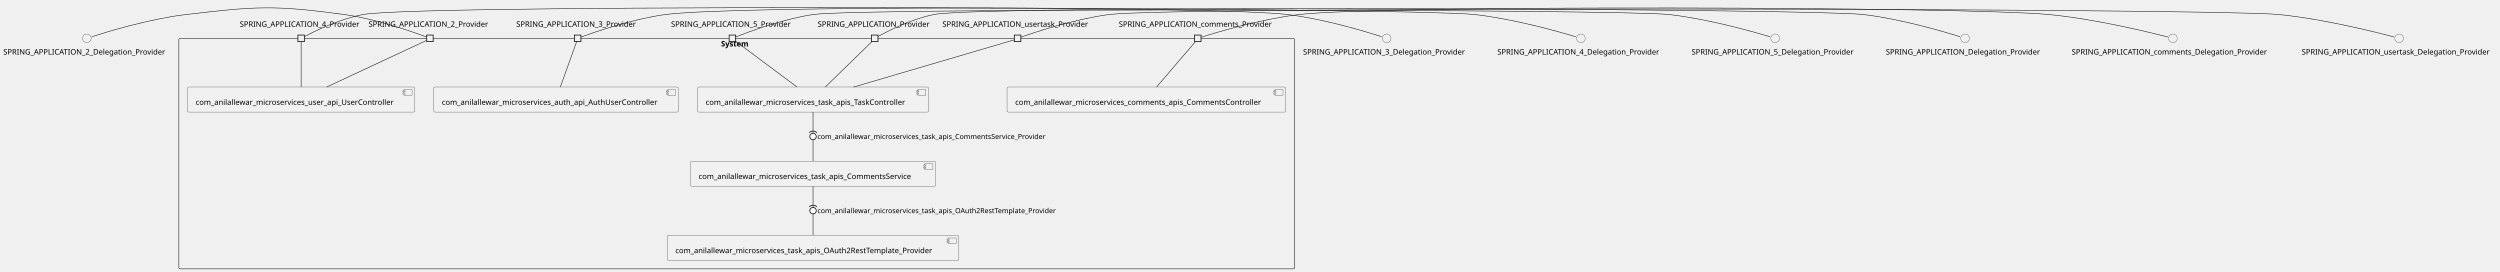
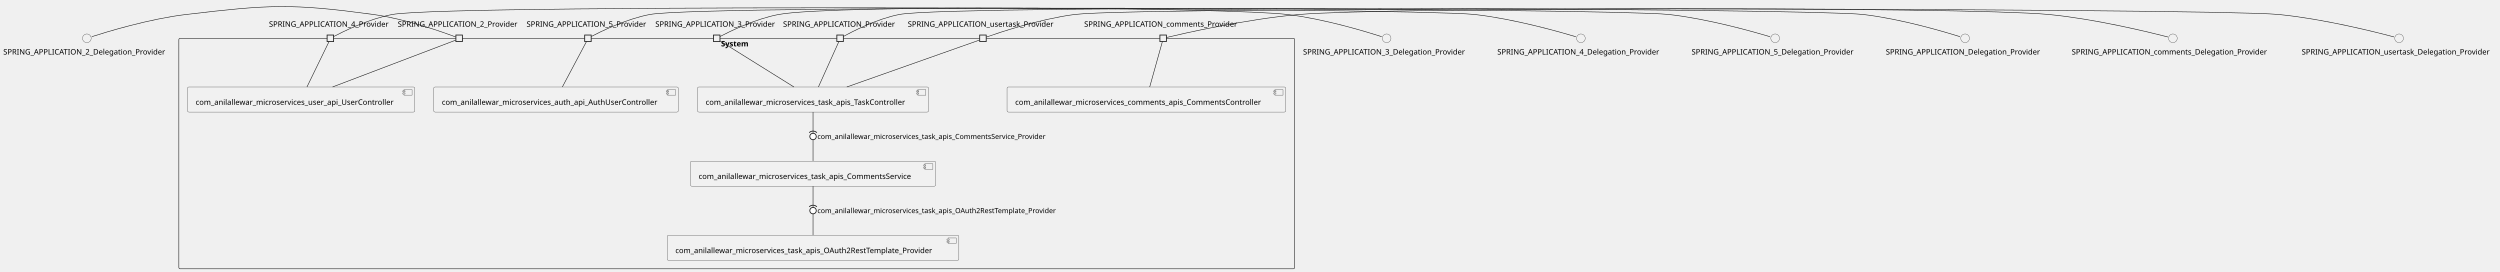
<svg xmlns="http://www.w3.org/2000/svg" xmlns:xlink="http://www.w3.org/1999/xlink" contentStyleType="text/css" height="502px" preserveAspectRatio="none" style="width:4620px;height:502px;background:#FFFFFF;" version="1.1" viewBox="0 0 4620 502" width="4620px" zoomAndPan="magnify">
  <defs />
  <g>
    <g id="cluster_System">
-       <rect fill="none" height="426" rx="2.5" ry="2.5" style="stroke:#181818;stroke-width:1.0;" width="2062" x="330.5" y="70.82" />
-       <text fill="#000000" font-family="sans-serif" font-size="14" font-weight="bold" lengthAdjust="spacing" textLength="58" x="1332.5" y="85.815">System</text>
+       <rect fill="none" height="426" rx="2.5" ry="2.5" style="stroke:#181818;stroke-width:1.0;" width="2062" x="330.5" y="70.76" />
+       <text fill="#000000" font-family="sans-serif" font-size="14" font-weight="bold" lengthAdjust="spacing" textLength="58" x="1332.5" y="85.755">System</text>
    </g>
    <g id="elem_com_anilallewar_microservices_auth_api_AuthUserController">
-       <a href="anilallewar-microservices-basics-spring-boot.repository#_74G_-t0eEe-vvbVV8_T0tg" target="_top" title="anilallewar-microservices-basics-spring-boot.repository#_74G_-t0eEe-vvbVV8_T0tg" xlink:actuate="onRequest" xlink:href="anilallewar-microservices-basics-spring-boot.repository#_74G_-t0eEe-vvbVV8_T0tg" xlink:show="new" xlink:title="anilallewar-microservices-basics-spring-boot.repository#_74G_-t0eEe-vvbVV8_T0tg" xlink:type="simple">
-         <rect fill="#F1F1F1" height="46.297" rx="2.5" ry="2.5" style="stroke:#181818;stroke-width:0.5;" width="452" x="801.5" y="160.82" />
-         <rect fill="#F1F1F1" height="10" style="stroke:#181818;stroke-width:0.5;" width="15" x="1233.5" y="165.82" />
-         <rect fill="#F1F1F1" height="2" style="stroke:#181818;stroke-width:0.5;" width="4" x="1231.5" y="167.82" />
-         <rect fill="#F1F1F1" height="2" style="stroke:#181818;stroke-width:0.5;" width="4" x="1231.5" y="171.82" />
-         <text fill="#000000" font-family="sans-serif" font-size="14" lengthAdjust="spacing" textLength="412" x="816.5" y="193.815">com_anilallewar_microservices_auth_api_AuthUserController</text>
+       <a href="anilallewar-microservices-basics-spring-boot.repository#_COKJuN3oEe-6DfwZXCZcmg" target="_top" title="anilallewar-microservices-basics-spring-boot.repository#_COKJuN3oEe-6DfwZXCZcmg" xlink:actuate="onRequest" xlink:href="anilallewar-microservices-basics-spring-boot.repository#_COKJuN3oEe-6DfwZXCZcmg" xlink:show="new" xlink:title="anilallewar-microservices-basics-spring-boot.repository#_COKJuN3oEe-6DfwZXCZcmg" xlink:type="simple">
+         <rect fill="#F1F1F1" height="46.297" rx="2.5" ry="2.5" style="stroke:#181818;stroke-width:0.5;" width="452" x="801.5" y="160.76" />
+         <rect fill="#F1F1F1" height="10" style="stroke:#181818;stroke-width:0.5;" width="15" x="1233.5" y="165.76" />
+         <rect fill="#F1F1F1" height="2" style="stroke:#181818;stroke-width:0.5;" width="4" x="1231.5" y="167.76" />
+         <rect fill="#F1F1F1" height="2" style="stroke:#181818;stroke-width:0.5;" width="4" x="1231.5" y="171.76" />
+         <text fill="#000000" font-family="sans-serif" font-size="14" lengthAdjust="spacing" textLength="412" x="816.5" y="193.755">com_anilallewar_microservices_auth_api_AuthUserController</text>
      </a>
    </g>
    <g id="elem_com_anilallewar_microservices_comments_apis_CommentsController">
-       <a href="anilallewar-microservices-basics-spring-boot.repository#_74G_-t0eEe-vvbVV8_T0tg" target="_top" title="anilallewar-microservices-basics-spring-boot.repository#_74G_-t0eEe-vvbVV8_T0tg" xlink:actuate="onRequest" xlink:href="anilallewar-microservices-basics-spring-boot.repository#_74G_-t0eEe-vvbVV8_T0tg" xlink:show="new" xlink:title="anilallewar-microservices-basics-spring-boot.repository#_74G_-t0eEe-vvbVV8_T0tg" xlink:type="simple">
-         <rect fill="#F1F1F1" height="46.297" rx="2.5" ry="2.5" style="stroke:#181818;stroke-width:0.5;" width="515" x="1861" y="160.82" />
-         <rect fill="#F1F1F1" height="10" style="stroke:#181818;stroke-width:0.5;" width="15" x="2356" y="165.82" />
-         <rect fill="#F1F1F1" height="2" style="stroke:#181818;stroke-width:0.5;" width="4" x="2354" y="167.82" />
-         <rect fill="#F1F1F1" height="2" style="stroke:#181818;stroke-width:0.5;" width="4" x="2354" y="171.82" />
-         <text fill="#000000" font-family="sans-serif" font-size="14" lengthAdjust="spacing" textLength="475" x="1876" y="193.815">com_anilallewar_microservices_comments_apis_CommentsController</text>
+       <a href="anilallewar-microservices-basics-spring-boot.repository#_COKJuN3oEe-6DfwZXCZcmg" target="_top" title="anilallewar-microservices-basics-spring-boot.repository#_COKJuN3oEe-6DfwZXCZcmg" xlink:actuate="onRequest" xlink:href="anilallewar-microservices-basics-spring-boot.repository#_COKJuN3oEe-6DfwZXCZcmg" xlink:show="new" xlink:title="anilallewar-microservices-basics-spring-boot.repository#_COKJuN3oEe-6DfwZXCZcmg" xlink:type="simple">
+         <rect fill="#F1F1F1" height="46.297" rx="2.5" ry="2.5" style="stroke:#181818;stroke-width:0.5;" width="515" x="1861" y="160.76" />
+         <rect fill="#F1F1F1" height="10" style="stroke:#181818;stroke-width:0.5;" width="15" x="2356" y="165.76" />
+         <rect fill="#F1F1F1" height="2" style="stroke:#181818;stroke-width:0.5;" width="4" x="2354" y="167.76" />
+         <rect fill="#F1F1F1" height="2" style="stroke:#181818;stroke-width:0.5;" width="4" x="2354" y="171.76" />
+         <text fill="#000000" font-family="sans-serif" font-size="14" lengthAdjust="spacing" textLength="475" x="1876" y="193.755">com_anilallewar_microservices_comments_apis_CommentsController</text>
      </a>
    </g>
    <g id="elem_com_anilallewar_microservices_task_apis_CommentsService">
-       <a href="anilallewar-microservices-basics-spring-boot.repository#_74G_-t0eEe-vvbVV8_T0tg" target="_top" title="anilallewar-microservices-basics-spring-boot.repository#_74G_-t0eEe-vvbVV8_T0tg" xlink:actuate="onRequest" xlink:href="anilallewar-microservices-basics-spring-boot.repository#_74G_-t0eEe-vvbVV8_T0tg" xlink:show="new" xlink:title="anilallewar-microservices-basics-spring-boot.repository#_74G_-t0eEe-vvbVV8_T0tg" xlink:type="simple">
-         <rect fill="#F1F1F1" height="46.297" rx="2.5" ry="2.5" style="stroke:#181818;stroke-width:0.5;" width="453" x="1276" y="297.82" />
-         <rect fill="#F1F1F1" height="10" style="stroke:#181818;stroke-width:0.5;" width="15" x="1709" y="302.82" />
-         <rect fill="#F1F1F1" height="2" style="stroke:#181818;stroke-width:0.5;" width="4" x="1707" y="304.82" />
-         <rect fill="#F1F1F1" height="2" style="stroke:#181818;stroke-width:0.5;" width="4" x="1707" y="308.82" />
-         <text fill="#000000" font-family="sans-serif" font-size="14" lengthAdjust="spacing" textLength="413" x="1291" y="330.815">com_anilallewar_microservices_task_apis_CommentsService</text>
+       <a href="anilallewar-microservices-basics-spring-boot.repository#_COKJuN3oEe-6DfwZXCZcmg" target="_top" title="anilallewar-microservices-basics-spring-boot.repository#_COKJuN3oEe-6DfwZXCZcmg" xlink:actuate="onRequest" xlink:href="anilallewar-microservices-basics-spring-boot.repository#_COKJuN3oEe-6DfwZXCZcmg" xlink:show="new" xlink:title="anilallewar-microservices-basics-spring-boot.repository#_COKJuN3oEe-6DfwZXCZcmg" xlink:type="simple">
+         <rect fill="#F1F1F1" height="46.297" rx="2.5" ry="2.5" style="stroke:#181818;stroke-width:0.5;" width="453" x="1276" y="297.76" />
+         <rect fill="#F1F1F1" height="10" style="stroke:#181818;stroke-width:0.5;" width="15" x="1709" y="302.76" />
+         <rect fill="#F1F1F1" height="2" style="stroke:#181818;stroke-width:0.5;" width="4" x="1707" y="304.76" />
+         <rect fill="#F1F1F1" height="2" style="stroke:#181818;stroke-width:0.5;" width="4" x="1707" y="308.76" />
+         <text fill="#000000" font-family="sans-serif" font-size="14" lengthAdjust="spacing" textLength="413" x="1291" y="330.755">com_anilallewar_microservices_task_apis_CommentsService</text>
      </a>
    </g>
    <g id="elem_com_anilallewar_microservices_task_apis_OAuth2RestTemplate_Provider">
-       <a href="anilallewar-microservices-basics-spring-boot.repository#_74G_-t0eEe-vvbVV8_T0tg" target="_top" title="anilallewar-microservices-basics-spring-boot.repository#_74G_-t0eEe-vvbVV8_T0tg" xlink:actuate="onRequest" xlink:href="anilallewar-microservices-basics-spring-boot.repository#_74G_-t0eEe-vvbVV8_T0tg" xlink:show="new" xlink:title="anilallewar-microservices-basics-spring-boot.repository#_74G_-t0eEe-vvbVV8_T0tg" xlink:type="simple">
-         <rect fill="#F1F1F1" height="46.297" rx="2.5" ry="2.5" style="stroke:#181818;stroke-width:0.5;" width="539" x="1233" y="434.82" />
-         <rect fill="#F1F1F1" height="10" style="stroke:#181818;stroke-width:0.5;" width="15" x="1752" y="439.82" />
-         <rect fill="#F1F1F1" height="2" style="stroke:#181818;stroke-width:0.5;" width="4" x="1750" y="441.82" />
-         <rect fill="#F1F1F1" height="2" style="stroke:#181818;stroke-width:0.5;" width="4" x="1750" y="445.82" />
-         <text fill="#000000" font-family="sans-serif" font-size="14" lengthAdjust="spacing" textLength="499" x="1248" y="467.815">com_anilallewar_microservices_task_apis_OAuth2RestTemplate_Provider</text>
+       <a href="anilallewar-microservices-basics-spring-boot.repository#_COKJuN3oEe-6DfwZXCZcmg" target="_top" title="anilallewar-microservices-basics-spring-boot.repository#_COKJuN3oEe-6DfwZXCZcmg" xlink:actuate="onRequest" xlink:href="anilallewar-microservices-basics-spring-boot.repository#_COKJuN3oEe-6DfwZXCZcmg" xlink:show="new" xlink:title="anilallewar-microservices-basics-spring-boot.repository#_COKJuN3oEe-6DfwZXCZcmg" xlink:type="simple">
+         <rect fill="#F1F1F1" height="46.297" rx="2.5" ry="2.5" style="stroke:#181818;stroke-width:0.5;" width="539" x="1233" y="434.76" />
+         <rect fill="#F1F1F1" height="10" style="stroke:#181818;stroke-width:0.5;" width="15" x="1752" y="439.76" />
+         <rect fill="#F1F1F1" height="2" style="stroke:#181818;stroke-width:0.5;" width="4" x="1750" y="441.76" />
+         <rect fill="#F1F1F1" height="2" style="stroke:#181818;stroke-width:0.5;" width="4" x="1750" y="445.76" />
+         <text fill="#000000" font-family="sans-serif" font-size="14" lengthAdjust="spacing" textLength="499" x="1248" y="467.755">com_anilallewar_microservices_task_apis_OAuth2RestTemplate_Provider</text>
      </a>
    </g>
    <g id="elem_com_anilallewar_microservices_task_apis_TaskController">
-       <a href="anilallewar-microservices-basics-spring-boot.repository#_74G_-t0eEe-vvbVV8_T0tg" target="_top" title="anilallewar-microservices-basics-spring-boot.repository#_74G_-t0eEe-vvbVV8_T0tg" xlink:actuate="onRequest" xlink:href="anilallewar-microservices-basics-spring-boot.repository#_74G_-t0eEe-vvbVV8_T0tg" xlink:show="new" xlink:title="anilallewar-microservices-basics-spring-boot.repository#_74G_-t0eEe-vvbVV8_T0tg" xlink:type="simple">
-         <rect fill="#F1F1F1" height="46.297" rx="2.5" ry="2.5" style="stroke:#181818;stroke-width:0.5;" width="427" x="1289" y="160.82" />
-         <rect fill="#F1F1F1" height="10" style="stroke:#181818;stroke-width:0.5;" width="15" x="1696" y="165.82" />
-         <rect fill="#F1F1F1" height="2" style="stroke:#181818;stroke-width:0.5;" width="4" x="1694" y="167.82" />
-         <rect fill="#F1F1F1" height="2" style="stroke:#181818;stroke-width:0.5;" width="4" x="1694" y="171.82" />
-         <text fill="#000000" font-family="sans-serif" font-size="14" lengthAdjust="spacing" textLength="387" x="1304" y="193.815">com_anilallewar_microservices_task_apis_TaskController</text>
+       <a href="anilallewar-microservices-basics-spring-boot.repository#_COKJuN3oEe-6DfwZXCZcmg" target="_top" title="anilallewar-microservices-basics-spring-boot.repository#_COKJuN3oEe-6DfwZXCZcmg" xlink:actuate="onRequest" xlink:href="anilallewar-microservices-basics-spring-boot.repository#_COKJuN3oEe-6DfwZXCZcmg" xlink:show="new" xlink:title="anilallewar-microservices-basics-spring-boot.repository#_COKJuN3oEe-6DfwZXCZcmg" xlink:type="simple">
+         <rect fill="#F1F1F1" height="46.297" rx="2.5" ry="2.5" style="stroke:#181818;stroke-width:0.5;" width="427" x="1289" y="160.76" />
+         <rect fill="#F1F1F1" height="10" style="stroke:#181818;stroke-width:0.5;" width="15" x="1696" y="165.76" />
+         <rect fill="#F1F1F1" height="2" style="stroke:#181818;stroke-width:0.5;" width="4" x="1694" y="167.76" />
+         <rect fill="#F1F1F1" height="2" style="stroke:#181818;stroke-width:0.5;" width="4" x="1694" y="171.76" />
+         <text fill="#000000" font-family="sans-serif" font-size="14" lengthAdjust="spacing" textLength="387" x="1304" y="193.755">com_anilallewar_microservices_task_apis_TaskController</text>
      </a>
    </g>
    <g id="elem_com_anilallewar_microservices_user_api_UserController">
-       <a href="anilallewar-microservices-basics-spring-boot.repository#_74G_-t0eEe-vvbVV8_T0tg" target="_top" title="anilallewar-microservices-basics-spring-boot.repository#_74G_-t0eEe-vvbVV8_T0tg" xlink:actuate="onRequest" xlink:href="anilallewar-microservices-basics-spring-boot.repository#_74G_-t0eEe-vvbVV8_T0tg" xlink:show="new" xlink:title="anilallewar-microservices-basics-spring-boot.repository#_74G_-t0eEe-vvbVV8_T0tg" xlink:type="simple">
-         <rect fill="#F1F1F1" height="46.297" rx="2.5" ry="2.5" style="stroke:#181818;stroke-width:0.5;" width="420" x="346.5" y="160.82" />
-         <rect fill="#F1F1F1" height="10" style="stroke:#181818;stroke-width:0.5;" width="15" x="746.5" y="165.82" />
-         <rect fill="#F1F1F1" height="2" style="stroke:#181818;stroke-width:0.5;" width="4" x="744.5" y="167.82" />
-         <rect fill="#F1F1F1" height="2" style="stroke:#181818;stroke-width:0.5;" width="4" x="744.5" y="171.82" />
-         <text fill="#000000" font-family="sans-serif" font-size="14" lengthAdjust="spacing" textLength="380" x="361.5" y="193.815">com_anilallewar_microservices_user_api_UserController</text>
+       <a href="anilallewar-microservices-basics-spring-boot.repository#_COKJuN3oEe-6DfwZXCZcmg" target="_top" title="anilallewar-microservices-basics-spring-boot.repository#_COKJuN3oEe-6DfwZXCZcmg" xlink:actuate="onRequest" xlink:href="anilallewar-microservices-basics-spring-boot.repository#_COKJuN3oEe-6DfwZXCZcmg" xlink:show="new" xlink:title="anilallewar-microservices-basics-spring-boot.repository#_COKJuN3oEe-6DfwZXCZcmg" xlink:type="simple">
+         <rect fill="#F1F1F1" height="46.297" rx="2.5" ry="2.5" style="stroke:#181818;stroke-width:0.5;" width="420" x="346.5" y="160.76" />
+         <rect fill="#F1F1F1" height="10" style="stroke:#181818;stroke-width:0.5;" width="15" x="746.5" y="165.76" />
+         <rect fill="#F1F1F1" height="2" style="stroke:#181818;stroke-width:0.5;" width="4" x="744.5" y="167.76" />
+         <rect fill="#F1F1F1" height="2" style="stroke:#181818;stroke-width:0.5;" width="4" x="744.5" y="171.76" />
+         <text fill="#000000" font-family="sans-serif" font-size="14" lengthAdjust="spacing" textLength="380" x="361.5" y="193.755">com_anilallewar_microservices_user_api_UserController</text>
      </a>
    </g>
-     <text fill="#000000" font-family="sans-serif" font-size="14" lengthAdjust="spacing" textLength="227" x="681" y="49.518">SPRING_APPLICATION_2_Provider</text>
-     <rect fill="#F1F1F1" height="12" style="stroke:#181818;stroke-width:1.5;" width="12" x="788.5" y="64.82" />
-     <text fill="#000000" font-family="sans-serif" font-size="14" lengthAdjust="spacing" textLength="227" x="954" y="49.518">SPRING_APPLICATION_3_Provider</text>
-     <rect fill="#F1F1F1" height="12" style="stroke:#181818;stroke-width:1.5;" width="12" x="1061.5" y="64.82" />
-     <text fill="#000000" font-family="sans-serif" font-size="14" lengthAdjust="spacing" textLength="227" x="443" y="49.518">SPRING_APPLICATION_4_Provider</text>
-     <rect fill="#F1F1F1" height="12" style="stroke:#181818;stroke-width:1.5;" width="12" x="550.5" y="64.82" />
-     <text fill="#000000" font-family="sans-serif" font-size="14" lengthAdjust="spacing" textLength="227" x="1240" y="49.518">SPRING_APPLICATION_5_Provider</text>
-     <rect fill="#F1F1F1" height="12" style="stroke:#181818;stroke-width:1.5;" width="12" x="1347.5" y="64.82" />
-     <text fill="#000000" font-family="sans-serif" font-size="14" lengthAdjust="spacing" textLength="211" x="1511" y="49.518">SPRING_APPLICATION_Provider</text>
-     <rect fill="#F1F1F1" height="12" style="stroke:#181818;stroke-width:1.5;" width="12" x="1610.5" y="64.82" />
-     <text fill="#000000" font-family="sans-serif" font-size="14" lengthAdjust="spacing" textLength="292" x="2067.5" y="49.518">SPRING_APPLICATION_comments_Provider</text>
-     <rect fill="#F1F1F1" height="12" style="stroke:#181818;stroke-width:1.5;" width="12" x="2207.5" y="64.82" />
-     <text fill="#000000" font-family="sans-serif" font-size="14" lengthAdjust="spacing" textLength="278" x="1741.5" y="49.518">SPRING_APPLICATION_usertask_Provider</text>
-     <rect fill="#F1F1F1" height="12" style="stroke:#181818;stroke-width:1.5;" width="12" x="1874.5" y="64.82" />
+     <text fill="#000000" font-family="sans-serif" font-size="14" lengthAdjust="spacing" textLength="227" x="735" y="49.458">SPRING_APPLICATION_2_Provider</text>
+     <rect fill="#F1F1F1" height="12" style="stroke:#181818;stroke-width:1.5;" width="12" x="842.5" y="64.76" />
+     <text fill="#000000" font-family="sans-serif" font-size="14" lengthAdjust="spacing" textLength="227" x="1211" y="49.458">SPRING_APPLICATION_3_Provider</text>
+     <rect fill="#F1F1F1" height="12" style="stroke:#181818;stroke-width:1.5;" width="12" x="1318.5" y="64.76" />
+     <text fill="#000000" font-family="sans-serif" font-size="14" lengthAdjust="spacing" textLength="227" x="497" y="49.458">SPRING_APPLICATION_4_Provider</text>
+     <rect fill="#F1F1F1" height="12" style="stroke:#181818;stroke-width:1.5;" width="12" x="604.5" y="64.76" />
+     <text fill="#000000" font-family="sans-serif" font-size="14" lengthAdjust="spacing" textLength="227" x="973" y="49.458">SPRING_APPLICATION_5_Provider</text>
+     <rect fill="#F1F1F1" height="12" style="stroke:#181818;stroke-width:1.5;" width="12" x="1080.5" y="64.76" />
+     <text fill="#000000" font-family="sans-serif" font-size="14" lengthAdjust="spacing" textLength="211" x="1447" y="49.458">SPRING_APPLICATION_Provider</text>
+     <rect fill="#F1F1F1" height="12" style="stroke:#181818;stroke-width:1.5;" width="12" x="1546.5" y="64.76" />
+     <text fill="#000000" font-family="sans-serif" font-size="14" lengthAdjust="spacing" textLength="292" x="2003.5" y="49.458">SPRING_APPLICATION_comments_Provider</text>
+     <rect fill="#F1F1F1" height="12" style="stroke:#181818;stroke-width:1.5;" width="12" x="2143.5" y="64.76" />
+     <text fill="#000000" font-family="sans-serif" font-size="14" lengthAdjust="spacing" textLength="278" x="1677.5" y="49.458">SPRING_APPLICATION_usertask_Provider</text>
+     <rect fill="#F1F1F1" height="12" style="stroke:#181818;stroke-width:1.5;" width="12" x="1810.5" y="64.76" />
    <g id="elem_SPRING_APPLICATION_2_Delegation_Provider">
-       <ellipse cx="160.5" cy="70.82" fill="#F1F1F1" rx="8" ry="8" style="stroke:#181818;stroke-width:0.5;" />
-       <text fill="#000000" font-family="sans-serif" font-size="14" lengthAdjust="spacing" textLength="309" x="6" y="100.815">SPRING_APPLICATION_2_Delegation_Provider</text>
+       <ellipse cx="160.5" cy="70.76" fill="#F1F1F1" rx="8" ry="8" style="stroke:#181818;stroke-width:0.5;" />
+       <text fill="#000000" font-family="sans-serif" font-size="14" lengthAdjust="spacing" textLength="309" x="6" y="100.755">SPRING_APPLICATION_2_Delegation_Provider</text>
    </g>
    <g id="elem_SPRING_APPLICATION_3_Delegation_Provider">
-       <ellipse cx="2562.5" cy="70.82" fill="#F1F1F1" rx="8" ry="8" style="stroke:#181818;stroke-width:0.5;" />
-       <text fill="#000000" font-family="sans-serif" font-size="14" lengthAdjust="spacing" textLength="309" x="2408" y="100.815">SPRING_APPLICATION_3_Delegation_Provider</text>
+       <ellipse cx="2562.5" cy="70.76" fill="#F1F1F1" rx="8" ry="8" style="stroke:#181818;stroke-width:0.5;" />
+       <text fill="#000000" font-family="sans-serif" font-size="14" lengthAdjust="spacing" textLength="309" x="2408" y="100.755">SPRING_APPLICATION_3_Delegation_Provider</text>
    </g>
    <g id="elem_SPRING_APPLICATION_4_Delegation_Provider">
-       <ellipse cx="2921.5" cy="70.82" fill="#F1F1F1" rx="8" ry="8" style="stroke:#181818;stroke-width:0.5;" />
-       <text fill="#000000" font-family="sans-serif" font-size="14" lengthAdjust="spacing" textLength="309" x="2767" y="100.815">SPRING_APPLICATION_4_Delegation_Provider</text>
+       <ellipse cx="2921.5" cy="70.76" fill="#F1F1F1" rx="8" ry="8" style="stroke:#181818;stroke-width:0.5;" />
+       <text fill="#000000" font-family="sans-serif" font-size="14" lengthAdjust="spacing" textLength="309" x="2767" y="100.755">SPRING_APPLICATION_4_Delegation_Provider</text>
    </g>
    <g id="elem_SPRING_APPLICATION_5_Delegation_Provider">
-       <ellipse cx="3280.5" cy="70.82" fill="#F1F1F1" rx="8" ry="8" style="stroke:#181818;stroke-width:0.5;" />
-       <text fill="#000000" font-family="sans-serif" font-size="14" lengthAdjust="spacing" textLength="309" x="3126" y="100.815">SPRING_APPLICATION_5_Delegation_Provider</text>
+       <ellipse cx="3280.5" cy="70.76" fill="#F1F1F1" rx="8" ry="8" style="stroke:#181818;stroke-width:0.5;" />
+       <text fill="#000000" font-family="sans-serif" font-size="14" lengthAdjust="spacing" textLength="309" x="3126" y="100.755">SPRING_APPLICATION_5_Delegation_Provider</text>
    </g>
    <g id="elem_SPRING_APPLICATION_Delegation_Provider">
-       <ellipse cx="3631.5" cy="70.82" fill="#F1F1F1" rx="8" ry="8" style="stroke:#181818;stroke-width:0.5;" />
-       <text fill="#000000" font-family="sans-serif" font-size="14" lengthAdjust="spacing" textLength="293" x="3485" y="100.815">SPRING_APPLICATION_Delegation_Provider</text>
+       <ellipse cx="3631.5" cy="70.76" fill="#F1F1F1" rx="8" ry="8" style="stroke:#181818;stroke-width:0.5;" />
+       <text fill="#000000" font-family="sans-serif" font-size="14" lengthAdjust="spacing" textLength="293" x="3485" y="100.755">SPRING_APPLICATION_Delegation_Provider</text>
    </g>
    <g id="elem_SPRING_APPLICATION_comments_Delegation_Provider">
-       <ellipse cx="4015.5" cy="70.82" fill="#F1F1F1" rx="8" ry="8" style="stroke:#181818;stroke-width:0.5;" />
-       <text fill="#000000" font-family="sans-serif" font-size="14" lengthAdjust="spacing" textLength="374" x="3828.5" y="100.815">SPRING_APPLICATION_comments_Delegation_Provider</text>
+       <ellipse cx="4015.5" cy="70.76" fill="#F1F1F1" rx="8" ry="8" style="stroke:#181818;stroke-width:0.5;" />
+       <text fill="#000000" font-family="sans-serif" font-size="14" lengthAdjust="spacing" textLength="374" x="3828.5" y="100.755">SPRING_APPLICATION_comments_Delegation_Provider</text>
    </g>
    <g id="elem_SPRING_APPLICATION_usertask_Delegation_Provider">
-       <ellipse cx="4433.5" cy="70.82" fill="#F1F1F1" rx="8" ry="8" style="stroke:#181818;stroke-width:0.5;" />
-       <text fill="#000000" font-family="sans-serif" font-size="14" lengthAdjust="spacing" textLength="360" x="4253.5" y="100.815">SPRING_APPLICATION_usertask_Delegation_Provider</text>
+       <ellipse cx="4433.5" cy="70.76" fill="#F1F1F1" rx="8" ry="8" style="stroke:#181818;stroke-width:0.5;" />
+       <text fill="#000000" font-family="sans-serif" font-size="14" lengthAdjust="spacing" textLength="360" x="4253.5" y="100.755">SPRING_APPLICATION_usertask_Delegation_Provider</text>
    </g>
    <g id="link_SPRING_APPLICATION_2_Delegation_Provider_SPRING_APPLICATION_2_Provider">
-       <path d="M169.53,67.85 C195.97,59.33 275.68,34.9 344,26.82 C472.88,11.58 507.41,9.3 636,26.82 C696.84,35.11 767.28,60.51 788.29,68.43 " fill="none" id="SPRING_APPLICATION_2_Delegation_Provider-SPRING_APPLICATION_2_Provider" style="stroke:#181818;stroke-width:1.0;" />
+       <path d="M169.53,67.79 C195.97,59.27 275.68,34.84 344,26.76 C496.71,8.71 537.63,6 690,26.76 C750.84,35.05 821.28,60.45 842.29,68.37 " fill="none" id="SPRING_APPLICATION_2_Delegation_Provider-SPRING_APPLICATION_2_Provider" style="stroke:#181818;stroke-width:1.0;" />
    </g>
    <g id="link_SPRING_APPLICATION_2_Provider_com_anilallewar_microservices_user_api_UserController">
-       <path d="M788.38,74.68 C762.91,86.55 663.91,132.73 603.8,160.76 " fill="none" id="SPRING_APPLICATION_2_Provider-com_anilallewar_microservices_user_api_UserController" style="stroke:#181818;stroke-width:1.0;" />
+       <path d="M842.4,74.08 C813.61,85.02 689.6,132.16 614.68,160.64 " fill="none" id="SPRING_APPLICATION_2_Provider-com_anilallewar_microservices_user_api_UserController" style="stroke:#181818;stroke-width:1.0;" />
    </g>
    <g id="link_SPRING_APPLICATION_3_Delegation_Provider_SPRING_APPLICATION_3_Provider">
-       <path d="M2553.47,67.85 C2527.03,59.33 2447.32,34.9 2379,26.82 C2252.22,11.83 1356.55,9.99 1230,26.82 C1167.42,35.14 1094.76,60.75 1073.58,68.54 " fill="none" id="SPRING_APPLICATION_3_Delegation_Provider-SPRING_APPLICATION_3_Provider" style="stroke:#181818;stroke-width:1.0;" />
+       <path d="M2553.47,67.79 C2527.03,59.27 2447.32,34.84 2379,26.76 C2275.28,14.5 1541.69,7.71 1439,26.76 C1395.66,34.8 1347.55,58.61 1330.72,67.42 " fill="none" id="SPRING_APPLICATION_3_Delegation_Provider-SPRING_APPLICATION_3_Provider" style="stroke:#181818;stroke-width:1.0;" />
    </g>
-     <g id="link_SPRING_APPLICATION_3_Provider_com_anilallewar_microservices_auth_api_AuthUserController">
-       <path d="M1065.68,76.88 C1060.42,91.47 1044.99,134.28 1035.44,160.8 " fill="none" id="SPRING_APPLICATION_3_Provider-com_anilallewar_microservices_auth_api_AuthUserController" style="stroke:#181818;stroke-width:1.0;" />
+     <g id="link_SPRING_APPLICATION_3_Provider_com_anilallewar_microservices_task_apis_TaskController">
+       <path d="M1330.84,75.71 C1352.33,89.11 1423.54,133.52 1467.2,160.75 " fill="none" id="SPRING_APPLICATION_3_Provider-com_anilallewar_microservices_task_apis_TaskController" style="stroke:#181818;stroke-width:1.0;" />
    </g>
    <g id="link_SPRING_APPLICATION_4_Delegation_Provider_SPRING_APPLICATION_4_Provider">
-       <path d="M2912.22,67.97 C2884.27,59.56 2798.32,34.93 2725,26.82 C2611.58,14.28 783.2,6 671,26.82 C627.66,34.86 579.55,58.67 562.72,67.48 " fill="none" id="SPRING_APPLICATION_4_Delegation_Provider-SPRING_APPLICATION_4_Provider" style="stroke:#181818;stroke-width:1.0;" />
+       <path d="M2912.22,67.91 C2884.27,59.5 2798.32,34.87 2725,26.76 C2614.56,14.55 834.25,6.49 725,26.76 C681.66,34.8 633.55,58.61 616.72,67.42 " fill="none" id="SPRING_APPLICATION_4_Delegation_Provider-SPRING_APPLICATION_4_Provider" style="stroke:#181818;stroke-width:1.0;" />
    </g>
    <g id="link_SPRING_APPLICATION_4_Provider_com_anilallewar_microservices_user_api_UserController">
-       <path d="M556.5,76.88 C556.5,91.47 556.5,134.28 556.5,160.8 " fill="none" id="SPRING_APPLICATION_4_Provider-com_anilallewar_microservices_user_api_UserController" style="stroke:#181818;stroke-width:1.0;" />
+       <path d="M608.04,76.82 C600.94,91.41 580.12,134.22 567.21,160.74 " fill="none" id="SPRING_APPLICATION_4_Provider-com_anilallewar_microservices_user_api_UserController" style="stroke:#181818;stroke-width:1.0;" />
    </g>
    <g id="link_SPRING_APPLICATION_5_Delegation_Provider_SPRING_APPLICATION_5_Provider">
-       <path d="M3271.22,67.97 C3243.27,59.56 3157.32,34.93 3084,26.82 C2996.7,17.17 1589.94,14.29 1503,26.82 C1445.69,35.08 1379.73,60.28 1359.62,68.32 " fill="none" id="SPRING_APPLICATION_5_Delegation_Provider-SPRING_APPLICATION_5_Provider" style="stroke:#181818;stroke-width:1.0;" />
+       <path d="M3271.22,67.91 C3243.27,59.5 3157.32,34.87 3084,26.76 C2980.02,15.26 1303.86,7.68 1201,26.76 C1157.66,34.8 1109.55,58.61 1092.72,67.42 " fill="none" id="SPRING_APPLICATION_5_Delegation_Provider-SPRING_APPLICATION_5_Provider" style="stroke:#181818;stroke-width:1.0;" />
    </g>
-     <g id="link_SPRING_APPLICATION_5_Provider_com_anilallewar_microservices_task_apis_TaskController">
-       <path d="M1359.53,76.31 C1378.31,90.3 1436.7,133.8 1472.79,160.68 " fill="none" id="SPRING_APPLICATION_5_Provider-com_anilallewar_microservices_task_apis_TaskController" style="stroke:#181818;stroke-width:1.0;" />
+     <g id="link_SPRING_APPLICATION_5_Provider_com_anilallewar_microservices_auth_api_AuthUserController">
+       <path d="M1083.81,76.82 C1076.06,91.41 1053.3,134.22 1039.2,160.74 " fill="none" id="SPRING_APPLICATION_5_Provider-com_anilallewar_microservices_auth_api_AuthUserController" style="stroke:#181818;stroke-width:1.0;" />
    </g>
    <g id="link_SPRING_APPLICATION_Delegation_Provider_SPRING_APPLICATION_Provider">
-       <path d="M3622.22,67.85 C3595.04,59.33 3513.11,34.89 3443,26.82 C3348.24,15.91 1819.65,8.71 1726,26.82 C1684.56,34.83 1638.91,58.44 1622.66,67.36 " fill="none" id="SPRING_APPLICATION_Delegation_Provider-SPRING_APPLICATION_Provider" style="stroke:#181818;stroke-width:1.0;" />
+       <path d="M3622.22,67.79 C3595.04,59.27 3513.11,34.83 3443,26.76 C3344.71,15.44 1759.14,7.97 1662,26.76 C1620.56,34.77 1574.91,58.38 1558.66,67.3 " fill="none" id="SPRING_APPLICATION_Delegation_Provider-SPRING_APPLICATION_Provider" style="stroke:#181818;stroke-width:1.0;" />
    </g>
    <g id="link_SPRING_APPLICATION_Provider_com_anilallewar_microservices_task_apis_TaskController">
-       <path d="M1611.31,76.88 C1596.32,91.47 1552.36,134.28 1525.12,160.8 " fill="none" id="SPRING_APPLICATION_Provider-com_anilallewar_microservices_task_apis_TaskController" style="stroke:#181818;stroke-width:1.0;" />
+       <path d="M1550.22,76.82 C1543.65,91.41 1524.37,134.22 1512.42,160.74 " fill="none" id="SPRING_APPLICATION_Provider-com_anilallewar_microservices_task_apis_TaskController" style="stroke:#181818;stroke-width:1.0;" />
    </g>
    <g id="link_SPRING_APPLICATION_comments_Delegation_Provider_SPRING_APPLICATION_comments_Provider">
-       <path d="M4006.41,68.43 C3975.69,60.5 3872.83,35.07 3786,26.82 C3632.8,12.27 2553.87,9.12 2401,26.82 C2328.26,35.24 2242.76,61.45 2219.56,68.86 " fill="none" id="SPRING_APPLICATION_comments_Delegation_Provider-SPRING_APPLICATION_comments_Provider" style="stroke:#181818;stroke-width:1.0;" />
+       <path d="M4006.41,68.37 C3975.69,60.44 3872.83,35.01 3786,26.76 C3632.8,12.21 2554.31,13.45 2401,26.76 C2302.08,35.35 2183.72,62.59 2155.67,69.27 " fill="none" id="SPRING_APPLICATION_comments_Delegation_Provider-SPRING_APPLICATION_comments_Provider" style="stroke:#181818;stroke-width:1.0;" />
    </g>
    <g id="link_SPRING_APPLICATION_comments_Provider_com_anilallewar_microservices_comments_apis_CommentsController">
-       <path d="M2209.17,76.88 C2196.68,91.47 2160.05,134.28 2137.35,160.8 " fill="none" id="SPRING_APPLICATION_comments_Provider-com_anilallewar_microservices_comments_apis_CommentsController" style="stroke:#181818;stroke-width:1.0;" />
+       <path d="M2148.09,76.82 C2144.01,91.41 2132.06,134.22 2124.65,160.74 " fill="none" id="SPRING_APPLICATION_comments_Provider-com_anilallewar_microservices_comments_apis_CommentsController" style="stroke:#181818;stroke-width:1.0;" />
    </g>
    <g id="link_SPRING_APPLICATION_usertask_Delegation_Provider_SPRING_APPLICATION_usertask_Provider">
-       <path d="M4424.27,68.32 C4394,60.26 4294.86,35.03 4211,26.82 C4091.52,15.12 2169.09,11.62 2050,26.82 C1984.56,35.18 1908.27,60.98 1886.55,68.65 " fill="none" id="SPRING_APPLICATION_usertask_Delegation_Provider-SPRING_APPLICATION_usertask_Provider" style="stroke:#181818;stroke-width:1.0;" />
+       <path d="M4424.27,68.26 C4394,60.2 4294.86,34.97 4211,26.76 C4087.98,14.71 2108.62,11.1 1986,26.76 C1920.56,35.12 1844.27,60.92 1822.55,68.59 " fill="none" id="SPRING_APPLICATION_usertask_Delegation_Provider-SPRING_APPLICATION_usertask_Provider" style="stroke:#181818;stroke-width:1.0;" />
    </g>
    <g id="link_SPRING_APPLICATION_usertask_Provider_com_anilallewar_microservices_task_apis_TaskController">
-       <path d="M1874.25,73.65 C1840.32,83.62 1676.03,131.86 1577.57,160.78 " fill="none" id="SPRING_APPLICATION_usertask_Provider-com_anilallewar_microservices_task_apis_TaskController" style="stroke:#181818;stroke-width:1.0;" />
+       <path d="M1810.23,73.98 C1779.8,84.73 1645.76,132.12 1564.96,160.68 " fill="none" id="SPRING_APPLICATION_usertask_Provider-com_anilallewar_microservices_task_apis_TaskController" style="stroke:#181818;stroke-width:1.0;" />
    </g>
    <g id="link_com_anilallewar_microservices_task_apis_TaskController_com_anilallewar_microservices_task_apis_CommentsService">
-       <path d="M1502.5,207.11 C1502.5,232.13 1502.5,272.47 1502.5,297.49 " fill="none" id="com_anilallewar_microservices_task_apis_TaskController-com_anilallewar_microservices_task_apis_CommentsService" style="stroke:#181818;stroke-width:1.0;" />
-       <text fill="#000000" font-family="sans-serif" font-size="13" lengthAdjust="spacing" textLength="447" x="1510.5" y="256.887">com_anilallewar_microservices_task_apis_CommentsService_Provider</text>
-       <path d="M1509.571,245.229 A10,10 0 0 0 1495.429 245.229" fill="none" style="stroke:#181818;stroke-width:1.5;" />
-       <ellipse cx="1502.5" cy="252.3" fill="#FFFFFF" rx="6" ry="6" style="stroke:#181818;stroke-width:1.5;" />
+       <path d="M1502.5,207.05 C1502.5,232.07 1502.5,272.41 1502.5,297.43 " fill="none" id="com_anilallewar_microservices_task_apis_TaskController-com_anilallewar_microservices_task_apis_CommentsService" style="stroke:#181818;stroke-width:1.0;" />
+       <text fill="#000000" font-family="sans-serif" font-size="13" lengthAdjust="spacing" textLength="447" x="1510.5" y="256.827">com_anilallewar_microservices_task_apis_CommentsService_Provider</text>
+       <path d="M1509.571,245.169 A10,10 0 0 0 1495.429 245.169" fill="none" style="stroke:#181818;stroke-width:1.5;" />
+       <ellipse cx="1502.5" cy="252.24" fill="#FFFFFF" rx="6" ry="6" style="stroke:#181818;stroke-width:1.5;" />
    </g>
    <g id="link_com_anilallewar_microservices_task_apis_CommentsService_com_anilallewar_microservices_task_apis_OAuth2RestTemplate_Provider">
-       <path d="M1502.5,344.11 C1502.5,369.13 1502.5,409.47 1502.5,434.49 " fill="none" id="com_anilallewar_microservices_task_apis_CommentsService-com_anilallewar_microservices_task_apis_OAuth2RestTemplate_Provider" style="stroke:#181818;stroke-width:1.0;" />
-       <text fill="#000000" font-family="sans-serif" font-size="13" lengthAdjust="spacing" textLength="465" x="1510.5" y="393.887">com_anilallewar_microservices_task_apis_OAuth2RestTemplate_Provider</text>
-       <path d="M1509.571,382.229 A10,10 0 0 0 1495.429 382.229" fill="none" style="stroke:#181818;stroke-width:1.5;" />
-       <ellipse cx="1502.5" cy="389.3" fill="#FFFFFF" rx="6" ry="6" style="stroke:#181818;stroke-width:1.5;" />
+       <path d="M1502.5,344.05 C1502.5,369.07 1502.5,409.41 1502.5,434.43 " fill="none" id="com_anilallewar_microservices_task_apis_CommentsService-com_anilallewar_microservices_task_apis_OAuth2RestTemplate_Provider" style="stroke:#181818;stroke-width:1.0;" />
+       <text fill="#000000" font-family="sans-serif" font-size="13" lengthAdjust="spacing" textLength="465" x="1510.5" y="393.827">com_anilallewar_microservices_task_apis_OAuth2RestTemplate_Provider</text>
+       <path d="M1509.571,382.169 A10,10 0 0 0 1495.429 382.169" fill="none" style="stroke:#181818;stroke-width:1.5;" />
+       <ellipse cx="1502.5" cy="389.24" fill="#FFFFFF" rx="6" ry="6" style="stroke:#181818;stroke-width:1.5;" />
    </g>
  </g>
</svg>
